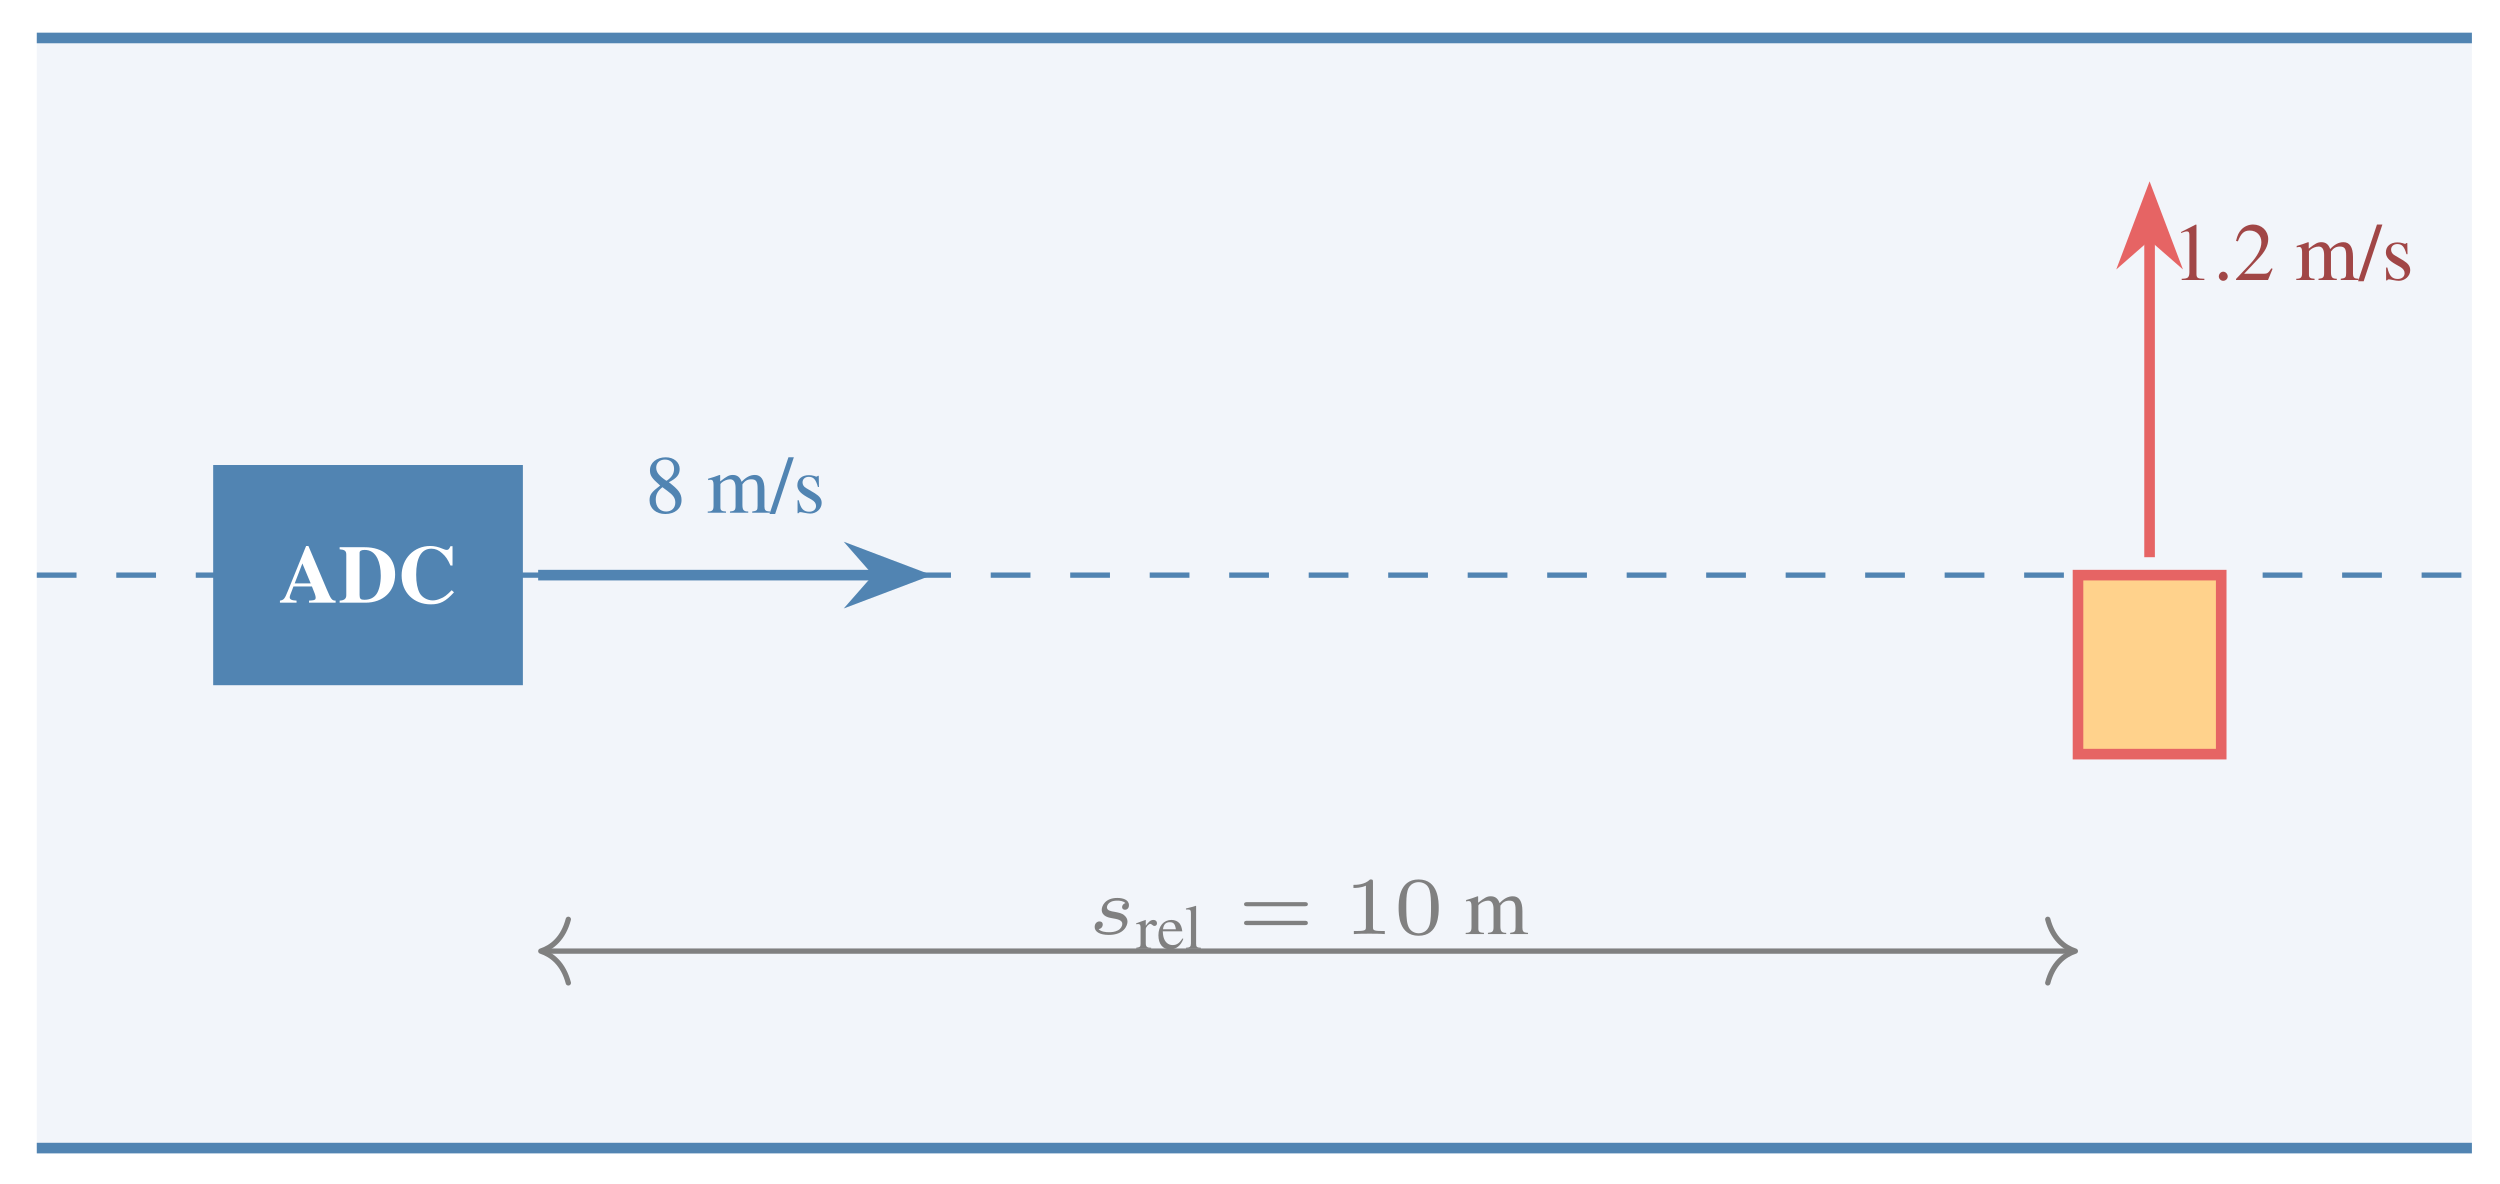
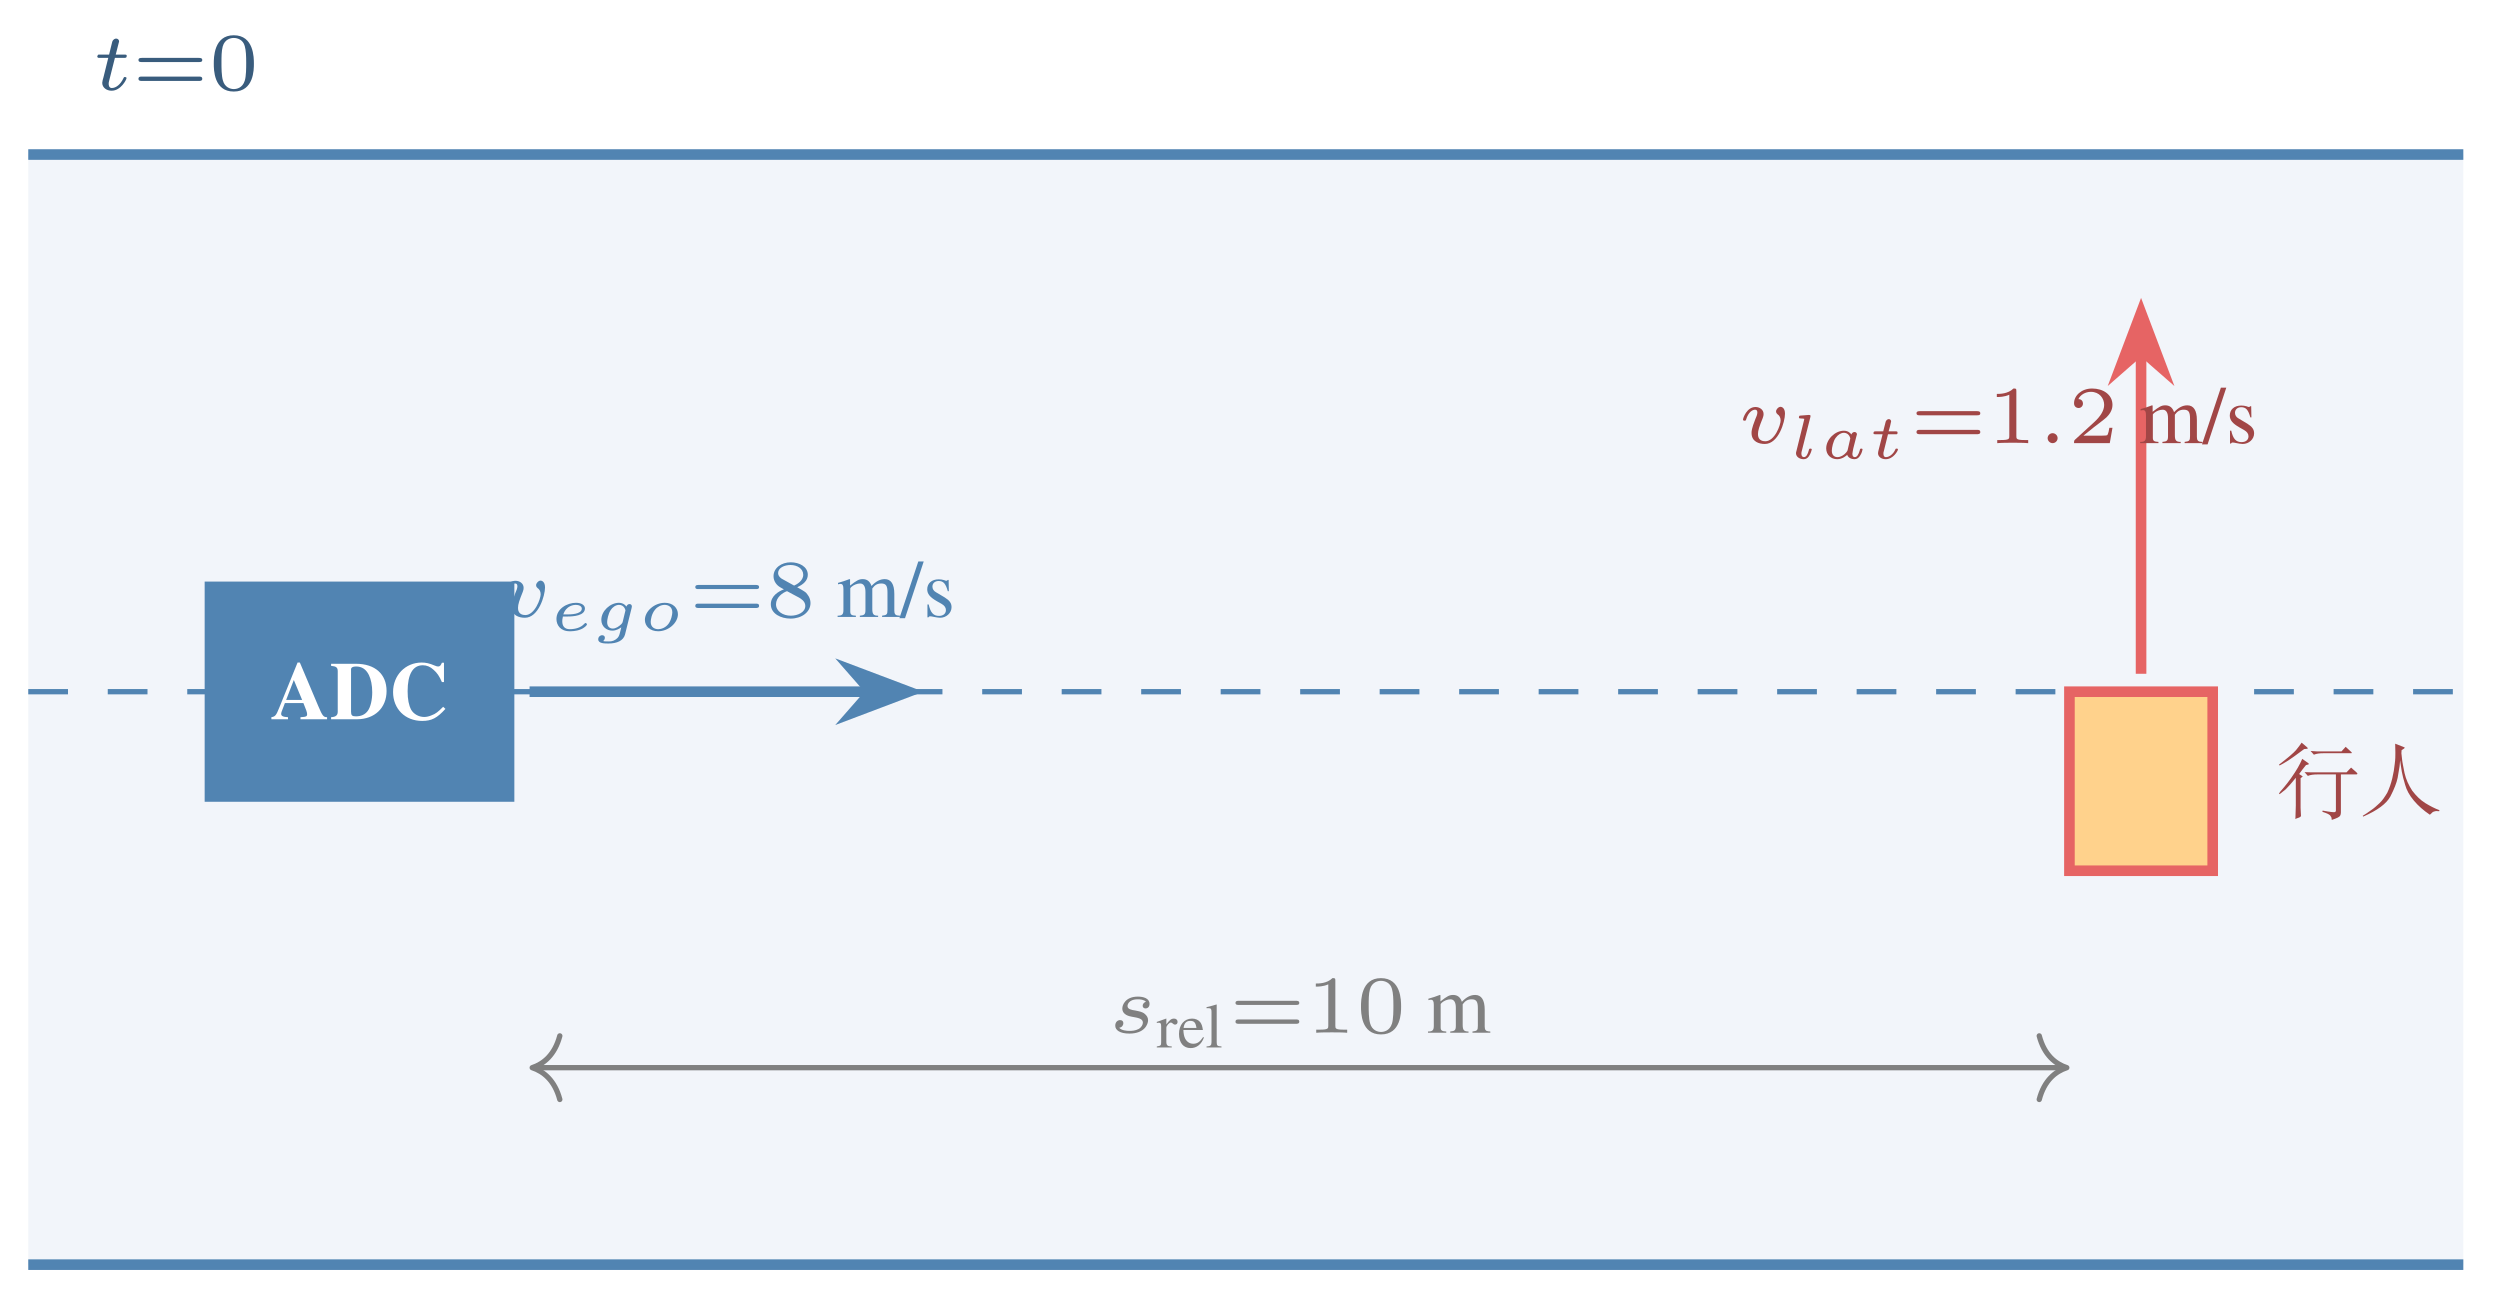
- <svg xmlns="http://www.w3.org/2000/svg" xmlns:xlink="http://www.w3.org/1999/xlink" width="188pt" height="89pt" viewBox="0 0 188 89">
+ <svg xmlns="http://www.w3.org/2000/svg" xmlns:xlink="http://www.w3.org/1999/xlink" width="188pt" height="98pt" viewBox="0 0 188 98">
  <defs>
    <g>
      <g id="glyph-0-0">
        <path d="M 4.25 0 L 4.25 -0.156 C 3.984 -0.156 3.906 -0.234 3.578 -1.016 L 2.203 -4.266 L 2.031 -4.266 L 0.656 -0.875 C 0.422 -0.297 0.359 -0.203 0.062 -0.156 L 0.062 0 L 1.312 0 L 1.312 -0.156 C 0.938 -0.172 0.797 -0.25 0.797 -0.406 C 0.797 -0.484 0.844 -0.625 0.984 -0.969 L 1.078 -1.219 L 2.469 -1.219 C 2.672 -0.734 2.75 -0.516 2.75 -0.375 C 2.75 -0.234 2.672 -0.188 2.453 -0.172 L 2.25 -0.156 L 2.25 0 Z M 2.375 -1.453 L 1.172 -1.453 L 1.75 -2.953 Z M 2.375 -1.453 " />
      </g>
      <g id="glyph-0-1">
        <path d="M 4.266 -2.125 C 4.266 -3.406 3.391 -4.172 1.969 -4.172 L 0.094 -4.172 L 0.094 -4.016 C 0.484 -3.984 0.594 -3.891 0.594 -3.609 L 0.594 -0.562 C 0.594 -0.297 0.438 -0.172 0.094 -0.156 L 0.094 0 L 2.031 0 C 3.375 0 4.266 -0.859 4.266 -2.125 Z M 3.188 -2.031 C 3.188 -1.453 3.062 -0.922 2.859 -0.641 C 2.656 -0.359 2.359 -0.219 1.953 -0.219 C 1.672 -0.219 1.594 -0.297 1.594 -0.578 L 1.594 -3.75 C 1.594 -3.891 1.719 -3.969 1.969 -3.969 C 2.406 -3.969 2.719 -3.766 2.938 -3.328 C 3.094 -3 3.188 -2.562 3.188 -2.031 Z M 3.188 -2.031 " />
      </g>
      <g id="glyph-0-2">
        <path d="M 4.234 -0.781 L 4.062 -0.938 C 3.688 -0.562 3.5 -0.406 3.188 -0.297 C 3.016 -0.219 2.812 -0.172 2.641 -0.172 C 2.234 -0.172 1.844 -0.391 1.656 -0.719 C 1.484 -1.047 1.391 -1.484 1.391 -2.109 C 1.391 -3.375 1.781 -4.062 2.531 -4.062 C 2.828 -4.062 3.094 -3.953 3.344 -3.719 C 3.609 -3.484 3.766 -3.266 3.969 -2.797 L 4.125 -2.797 L 4.125 -4.25 L 3.969 -4.25 C 3.875 -4.031 3.812 -3.969 3.688 -3.969 C 3.625 -3.969 3.547 -3.984 3.406 -4.047 C 3.047 -4.203 2.75 -4.266 2.453 -4.266 C 1.219 -4.266 0.297 -3.312 0.297 -2.047 C 0.297 -0.781 1.203 0.125 2.484 0.125 C 3.203 0.125 3.609 -0.094 4.234 -0.781 Z M 4.234 -0.781 " />
      </g>
      <g id="glyph-1-0">
-         <path d="M 2.75 -0.953 C 2.75 -1.438 2.531 -1.734 1.797 -2.297 C 2.406 -2.609 2.609 -2.875 2.609 -3.297 C 2.609 -3.797 2.172 -4.172 1.562 -4.172 C 0.875 -4.172 0.375 -3.766 0.375 -3.203 C 0.375 -2.797 0.5 -2.609 1.141 -2.047 C 0.484 -1.547 0.344 -1.359 0.344 -0.938 C 0.344 -0.328 0.828 0.094 1.531 0.094 C 2.266 0.094 2.75 -0.328 2.75 -0.953 Z M 2.281 -0.766 C 2.281 -0.359 2 -0.094 1.594 -0.094 C 1.125 -0.094 0.812 -0.438 0.812 -0.984 C 0.812 -1.375 0.953 -1.641 1.312 -1.922 L 1.672 -1.656 C 2.125 -1.328 2.281 -1.109 2.281 -0.766 Z M 2.188 -3.297 C 2.188 -2.953 2.016 -2.672 1.672 -2.438 C 1.641 -2.422 1.641 -2.422 1.609 -2.406 C 1.062 -2.766 0.844 -3.047 0.844 -3.391 C 0.844 -3.75 1.109 -4 1.5 -4 C 1.922 -4 2.188 -3.734 2.188 -3.297 Z M 2.188 -3.297 " />
+         <path d="M 3.531 -2.219 C 3.531 -2.656 3.281 -2.734 3.203 -2.734 C 3.031 -2.734 2.859 -2.531 2.859 -2.391 C 2.859 -2.266 2.938 -2.203 2.969 -2.172 C 3.094 -2.094 3.203 -1.938 3.203 -1.703 C 3.203 -1.375 2.766 -0.141 2.047 -0.141 C 1.5 -0.141 1.5 -0.578 1.5 -0.688 C 1.5 -0.953 1.594 -1.234 1.859 -1.891 C 1.906 -2.031 1.922 -2.078 1.922 -2.188 C 1.922 -2.531 1.609 -2.719 1.312 -2.719 C 0.672 -2.719 0.375 -1.906 0.375 -1.766 C 0.375 -1.734 0.406 -1.688 0.484 -1.688 C 0.578 -1.688 0.594 -1.719 0.609 -1.781 C 0.781 -2.359 1.109 -2.516 1.281 -2.516 C 1.406 -2.516 1.453 -2.438 1.453 -2.297 C 1.453 -2.172 1.375 -1.953 1.297 -1.797 C 1.016 -1.078 1.016 -0.891 1.016 -0.766 C 1.016 -0.109 1.578 0.062 2.016 0.062 C 3.047 0.062 3.531 -1.609 3.531 -2.219 Z M 3.531 -2.219 " />
      </g>
      <g id="glyph-1-1">
+         <path d="M 1.547 -0.375 C 1.547 -0.594 1.359 -0.75 1.172 -0.75 C 0.953 -0.75 0.797 -0.562 0.797 -0.375 C 0.797 -0.172 0.969 0 1.172 0 C 1.375 0 1.547 -0.172 1.547 -0.375 Z M 1.547 -0.375 " />
+       </g>
+       <g id="glyph-1-2">
+         <path d="M 2.828 -2.328 C 2.641 -2.281 2.578 -2.125 2.578 -2.031 C 2.578 -1.938 2.641 -1.828 2.797 -1.828 C 2.906 -1.828 3.094 -1.906 3.094 -2.172 C 3.094 -2.594 2.625 -2.719 2.219 -2.719 C 1.281 -2.719 1.047 -2.094 1.047 -1.828 C 1.047 -1.328 1.609 -1.234 1.781 -1.203 C 2.234 -1.125 2.594 -1.062 2.594 -0.766 C 2.594 -0.625 2.5 -0.406 2.266 -0.281 C 2.031 -0.156 1.766 -0.141 1.594 -0.141 C 1.375 -0.141 0.984 -0.172 0.812 -0.375 C 1.031 -0.406 1.125 -0.578 1.125 -0.719 C 1.125 -0.859 1.047 -0.953 0.875 -0.953 C 0.719 -0.953 0.516 -0.828 0.516 -0.531 C 0.516 -0.203 0.859 0.062 1.578 0.062 C 2.734 0.062 2.984 -0.656 2.984 -0.938 C 2.984 -1.141 2.891 -1.281 2.75 -1.406 C 2.562 -1.578 2.328 -1.609 2.031 -1.672 C 1.734 -1.719 1.438 -1.766 1.438 -2.016 C 1.438 -2.016 1.438 -2.516 2.219 -2.516 C 2.375 -2.516 2.672 -2.5 2.828 -2.328 Z M 2.828 -2.328 " />
+       </g>
+       <g id="glyph-1-3">
+         <path d="M 1.656 -2.406 L 2.328 -2.406 C 2.453 -2.406 2.547 -2.406 2.547 -2.562 C 2.547 -2.656 2.469 -2.656 2.344 -2.656 L 1.719 -2.656 L 1.938 -3.516 C 1.969 -3.609 1.969 -3.641 1.969 -3.641 C 1.969 -3.797 1.844 -3.859 1.75 -3.859 C 1.672 -3.859 1.516 -3.812 1.453 -3.609 L 1.219 -2.656 L 0.547 -2.656 C 0.422 -2.656 0.406 -2.656 0.391 -2.641 C 0.359 -2.609 0.328 -2.531 0.328 -2.5 C 0.359 -2.406 0.406 -2.406 0.531 -2.406 L 1.156 -2.406 L 0.797 -0.953 C 0.75 -0.812 0.703 -0.609 0.703 -0.531 C 0.703 -0.172 1.031 0.062 1.406 0.062 C 2.109 0.062 2.531 -0.781 2.531 -0.891 C 2.531 -0.906 2.516 -0.969 2.406 -0.969 C 2.328 -0.969 2.328 -0.938 2.297 -0.875 C 2.078 -0.406 1.734 -0.141 1.422 -0.141 C 1.203 -0.141 1.188 -0.375 1.188 -0.453 C 1.188 -0.531 1.188 -0.547 1.219 -0.672 Z M 1.656 -2.406 " />
+       </g>
+       <g id="glyph-2-0">
+         <path d="M 1.344 -1.062 C 1.828 -1.062 2.672 -1.125 2.672 -1.672 C 2.672 -1.906 2.422 -2.094 2 -2.094 C 1.344 -2.094 0.531 -1.656 0.531 -0.875 C 0.531 -0.438 0.812 0.047 1.531 0.047 C 1.625 0.047 2 0.047 2.312 -0.078 C 2.625 -0.188 2.828 -0.406 2.828 -0.469 C 2.828 -0.5 2.766 -0.578 2.719 -0.578 C 2.688 -0.578 2.688 -0.562 2.609 -0.5 C 2.375 -0.234 1.953 -0.109 1.531 -0.109 C 1.141 -0.109 0.969 -0.344 0.969 -0.703 C 0.969 -0.75 0.969 -0.875 1.016 -1.062 Z M 1.047 -1.219 C 1.266 -1.891 1.844 -1.938 1.984 -1.938 C 2.219 -1.938 2.438 -1.844 2.438 -1.656 C 2.438 -1.219 1.547 -1.219 1.328 -1.219 Z M 1.047 -1.219 " />
+       </g>
+       <g id="glyph-2-1">
+         <path d="M 2.984 -1.719 C 3 -1.812 3 -1.812 3 -1.828 C 3 -1.906 2.938 -2 2.828 -2 C 2.734 -2 2.625 -1.938 2.594 -1.812 C 2.438 -2.016 2.234 -2.094 2.031 -2.094 C 1.375 -2.094 0.703 -1.484 0.703 -0.812 C 0.703 -0.312 1.094 0 1.531 0 C 1.844 0 2.094 -0.172 2.203 -0.25 C 2.203 -0.203 2.109 0.109 2.094 0.188 C 2.047 0.359 2.016 0.5 1.797 0.656 C 1.578 0.812 1.375 0.812 1.234 0.812 C 1.188 0.812 0.844 0.812 0.844 0.781 L 0.859 0.766 C 0.953 0.688 0.969 0.578 0.969 0.531 C 0.969 0.453 0.922 0.344 0.766 0.344 C 0.609 0.344 0.469 0.469 0.469 0.656 C 0.469 0.969 0.953 0.969 1.234 0.969 C 1.891 0.969 2.359 0.75 2.484 0.297 Z M 2.312 -0.672 C 2.297 -0.594 2.281 -0.578 2.203 -0.484 C 2.016 -0.312 1.797 -0.156 1.562 -0.156 C 1.375 -0.156 1.141 -0.266 1.141 -0.641 C 1.141 -0.812 1.219 -1.266 1.406 -1.547 C 1.531 -1.75 1.781 -1.938 2.031 -1.938 C 2.422 -1.938 2.516 -1.562 2.516 -1.516 C 2.516 -1.516 2.516 -1.484 2.5 -1.453 Z M 2.312 -0.672 " />
+       </g>
+       <g id="glyph-2-2">
+         <path d="M 2.984 -1.234 C 2.984 -1.703 2.609 -2.094 2 -2.094 C 1.203 -2.094 0.5 -1.453 0.5 -0.812 C 0.5 -0.328 0.891 0.047 1.5 0.047 C 2.281 0.047 2.984 -0.594 2.984 -1.234 Z M 1.5 -0.109 C 1.281 -0.109 0.938 -0.219 0.938 -0.656 C 0.938 -0.812 1 -1.266 1.266 -1.578 C 1.438 -1.797 1.719 -1.938 1.984 -1.938 C 2.25 -1.938 2.562 -1.797 2.562 -1.375 C 2.562 -1.25 2.5 -0.812 2.266 -0.5 C 2.047 -0.219 1.734 -0.109 1.5 -0.109 Z M 1.5 -0.109 " />
+       </g>
+       <g id="glyph-2-3">
+         <path d="M 1.578 -3.109 C 1.594 -3.172 1.594 -3.188 1.594 -3.203 C 1.594 -3.281 1.531 -3.281 1.453 -3.281 L 0.859 -3.234 C 0.781 -3.234 0.781 -3.234 0.75 -3.203 C 0.734 -3.188 0.719 -3.125 0.719 -3.094 C 0.719 -3.016 0.797 -3.016 0.859 -3.016 C 1.031 -3.016 1.062 -3 1.125 -2.984 C 1.125 -2.953 1.109 -2.891 1.094 -2.844 L 0.531 -0.562 C 0.516 -0.516 0.5 -0.469 0.5 -0.406 C 0.5 -0.125 0.781 0.047 1.078 0.047 C 1.234 0.047 1.359 -0.016 1.469 -0.172 C 1.609 -0.375 1.688 -0.656 1.688 -0.688 C 1.688 -0.75 1.594 -0.75 1.578 -0.75 C 1.5 -0.75 1.484 -0.719 1.469 -0.641 C 1.391 -0.344 1.281 -0.109 1.094 -0.109 C 0.969 -0.109 0.906 -0.219 0.906 -0.359 C 0.906 -0.406 0.906 -0.469 0.922 -0.516 Z M 1.578 -3.109 " />
+       </g>
+       <g id="glyph-2-4">
+         <path d="M 2.734 -1.531 C 2.766 -1.641 2.812 -1.812 2.812 -1.828 C 2.812 -1.906 2.75 -2 2.625 -2 C 2.547 -2 2.438 -1.938 2.391 -1.812 C 2.312 -1.938 2.125 -2.094 1.828 -2.094 C 1.156 -2.094 0.5 -1.438 0.5 -0.766 C 0.5 -0.281 0.859 0.047 1.328 0.047 C 1.719 0.047 2.016 -0.219 2.078 -0.281 C 2.156 -0.047 2.422 0.047 2.625 0.047 C 2.828 0.047 2.953 -0.062 3.047 -0.219 C 3.172 -0.391 3.234 -0.656 3.234 -0.688 C 3.234 -0.75 3.156 -0.75 3.141 -0.75 C 3.047 -0.75 3.047 -0.719 3.031 -0.641 C 2.938 -0.297 2.812 -0.109 2.656 -0.109 C 2.516 -0.109 2.469 -0.219 2.469 -0.359 C 2.469 -0.438 2.516 -0.609 2.531 -0.734 Z M 2.109 -0.625 C 2.078 -0.562 2.078 -0.547 2 -0.453 C 1.828 -0.25 1.578 -0.109 1.344 -0.109 C 1.172 -0.109 0.922 -0.203 0.922 -0.594 C 0.922 -0.812 1.031 -1.312 1.203 -1.547 C 1.391 -1.812 1.625 -1.938 1.828 -1.938 C 2.047 -1.938 2.25 -1.797 2.312 -1.516 Z M 2.109 -0.625 " />
+       </g>
+       <g id="glyph-2-5">
+         <path d="M 1.484 -1.828 L 2.047 -1.828 C 2.141 -1.828 2.156 -1.828 2.172 -1.844 C 2.203 -1.875 2.203 -1.938 2.203 -1.953 C 2.203 -2.047 2.141 -2.047 2.062 -2.047 L 1.531 -2.047 L 1.641 -2.438 C 1.672 -2.562 1.719 -2.766 1.719 -2.797 C 1.719 -2.875 1.656 -2.969 1.547 -2.969 C 1.469 -2.969 1.359 -2.906 1.312 -2.781 C 1.297 -2.703 1.344 -2.922 1.125 -2.047 L 0.562 -2.047 C 0.469 -2.047 0.391 -2.047 0.391 -1.906 C 0.391 -1.828 0.469 -1.828 0.547 -1.828 L 1.078 -1.828 L 0.797 -0.719 C 0.766 -0.609 0.734 -0.469 0.734 -0.406 C 0.734 -0.141 0.984 0.047 1.312 0.047 C 1.891 0.047 2.234 -0.594 2.234 -0.688 C 2.234 -0.75 2.156 -0.75 2.141 -0.75 C 2.062 -0.75 2.047 -0.734 2.031 -0.672 C 1.875 -0.328 1.578 -0.109 1.328 -0.109 C 1.188 -0.109 1.141 -0.219 1.141 -0.359 C 1.141 -0.438 1.141 -0.453 1.156 -0.5 Z M 1.484 -1.828 " />
+       </g>
+       <g id="glyph-3-0">
+         <path d="M 5.047 -2.094 C 5.141 -2.094 5.281 -2.094 5.281 -2.25 C 5.281 -2.406 5.109 -2.406 5.016 -2.406 L 0.75 -2.406 C 0.656 -2.406 0.484 -2.406 0.484 -2.25 C 0.484 -2.094 0.625 -2.094 0.719 -2.094 Z M 5.016 -0.672 C 5.109 -0.672 5.281 -0.672 5.281 -0.828 C 5.281 -1 5.141 -1 5.047 -1 L 0.719 -1 C 0.625 -1 0.484 -1 0.484 -0.828 C 0.484 -0.672 0.656 -0.672 0.75 -0.672 Z M 5.016 -0.672 " />
+       </g>
+       <g id="glyph-3-1">
+         <path d="M 2.375 -2.234 C 2.828 -2.438 3.172 -2.734 3.172 -3.172 C 3.172 -3.781 2.531 -4.109 1.891 -4.109 C 1.188 -4.109 0.594 -3.688 0.594 -3.062 C 0.594 -2.672 0.844 -2.375 1.094 -2.234 C 1.156 -2.188 1.312 -2.109 1.375 -2.078 C 0.969 -1.922 0.391 -1.578 0.391 -0.953 C 0.391 -0.234 1.156 0.125 1.875 0.125 C 2.703 0.125 3.375 -0.359 3.375 -1.047 C 3.375 -1.469 3.109 -1.734 3.031 -1.828 C 2.906 -1.938 2.594 -2.109 2.375 -2.234 Z M 1.266 -2.844 C 1.25 -2.844 0.938 -3.016 0.938 -3.297 C 0.938 -3.703 1.422 -3.906 1.875 -3.906 C 2.359 -3.906 2.828 -3.641 2.828 -3.172 C 2.828 -2.703 2.328 -2.438 2.141 -2.359 Z M 1.609 -1.938 C 1.688 -1.906 2.344 -1.531 2.516 -1.453 C 2.641 -1.375 2.984 -1.188 2.984 -0.828 C 2.984 -0.344 2.406 -0.094 1.891 -0.094 C 1.312 -0.094 0.781 -0.422 0.781 -0.953 C 0.781 -1.469 1.281 -1.828 1.609 -1.938 Z M 1.609 -1.938 " />
+       </g>
+       <g id="glyph-3-2">
+         <path d="M 2.219 -3.922 C 2.219 -4.109 2.188 -4.109 2 -4.109 C 1.594 -3.703 0.969 -3.703 0.75 -3.703 L 0.75 -3.469 C 0.906 -3.469 1.312 -3.469 1.688 -3.641 L 1.688 -0.531 C 1.688 -0.328 1.688 -0.234 1.047 -0.234 L 0.781 -0.234 L 0.781 0 C 1.125 -0.031 1.609 -0.031 1.953 -0.031 C 2.297 -0.031 2.781 -0.031 3.109 0 L 3.109 -0.234 L 2.844 -0.234 C 2.219 -0.234 2.219 -0.328 2.219 -0.531 Z M 2.219 -3.922 " />
+       </g>
+       <g id="glyph-3-3">
+         <path d="M 3.328 -1.156 L 3.094 -1.156 C 3.078 -1.062 3.016 -0.656 2.922 -0.594 C 2.875 -0.562 2.375 -0.562 2.297 -0.562 L 1.141 -0.562 L 1.938 -1.203 C 2.141 -1.359 2.688 -1.766 2.875 -1.938 C 3.062 -2.125 3.328 -2.438 3.328 -2.875 C 3.328 -3.656 2.625 -4.109 1.797 -4.109 C 1 -4.109 0.438 -3.578 0.438 -3 C 0.438 -2.688 0.703 -2.641 0.781 -2.641 C 0.938 -2.641 1.109 -2.766 1.109 -2.984 C 1.109 -3.109 1.031 -3.312 0.766 -3.312 C 0.906 -3.625 1.281 -3.859 1.703 -3.859 C 2.344 -3.859 2.703 -3.375 2.703 -2.875 C 2.703 -2.438 2.406 -2 1.969 -1.594 L 0.516 -0.266 C 0.453 -0.203 0.438 -0.188 0.438 0 L 3.125 0 Z M 3.328 -1.156 " />
+       </g>
+       <g id="glyph-3-4">
+         <path d="M 3.391 -1.969 C 3.391 -2.422 3.391 -4.109 1.875 -4.109 C 0.375 -4.109 0.375 -2.422 0.375 -1.969 C 0.375 -1.531 0.375 0.125 1.875 0.125 C 3.391 0.125 3.391 -1.531 3.391 -1.969 Z M 1.875 -0.062 C 1.625 -0.062 1.203 -0.188 1.062 -0.703 C 0.953 -1.062 0.953 -1.672 0.953 -2.047 C 0.953 -2.469 0.953 -2.938 1.047 -3.266 C 1.203 -3.828 1.672 -3.906 1.875 -3.906 C 2.172 -3.906 2.578 -3.766 2.703 -3.297 C 2.797 -2.969 2.812 -2.531 2.812 -2.047 C 2.812 -1.656 2.812 -1.031 2.703 -0.688 C 2.531 -0.141 2.094 -0.062 1.875 -0.062 Z M 1.875 -0.062 " />
+       </g>
+       <g id="glyph-4-0">
        <path d="M 4.781 0 L 4.781 -0.094 L 4.625 -0.109 C 4.438 -0.125 4.359 -0.234 4.359 -0.469 L 4.359 -1.734 C 4.359 -2.469 4.109 -2.844 3.641 -2.844 C 3.281 -2.844 2.969 -2.672 2.641 -2.328 C 2.531 -2.672 2.312 -2.844 1.984 -2.844 C 1.703 -2.844 1.531 -2.75 1.031 -2.359 L 1.031 -2.828 L 0.984 -2.844 C 0.672 -2.719 0.453 -2.656 0.125 -2.562 L 0.125 -2.453 C 0.203 -2.469 0.25 -2.484 0.312 -2.484 C 0.469 -2.484 0.531 -2.375 0.531 -2.094 L 0.531 -0.531 C 0.531 -0.188 0.438 -0.094 0.094 -0.094 L 0.094 0 L 1.469 0 L 1.469 -0.094 C 1.141 -0.109 1.047 -0.172 1.047 -0.406 L 1.047 -2.156 C 1.047 -2.156 1.094 -2.234 1.141 -2.266 C 1.297 -2.406 1.562 -2.516 1.781 -2.516 C 2.047 -2.516 2.188 -2.297 2.188 -1.875 L 2.188 -0.531 C 2.188 -0.188 2.109 -0.125 1.766 -0.094 L 1.766 0 L 3.141 0 L 3.141 -0.094 C 2.797 -0.094 2.703 -0.203 2.703 -0.594 L 2.703 -2.141 C 2.891 -2.406 3.094 -2.516 3.375 -2.516 C 3.734 -2.516 3.844 -2.344 3.844 -1.844 L 3.844 -0.531 C 3.844 -0.188 3.797 -0.141 3.438 -0.094 L 3.438 0 Z M 4.781 0 " />
      </g>
-       <g id="glyph-1-2">
+       <g id="glyph-4-1">
        <path d="M 1.766 -4.172 L 1.359 -4.172 L -0.062 0.094 L 0.359 0.094 Z M 1.766 -4.172 " />
      </g>
-       <g id="glyph-1-3">
+       <g id="glyph-4-2">
        <path d="M 2.141 -0.734 C 2.141 -1.031 2 -1.234 1.625 -1.469 L 0.969 -1.859 C 0.797 -1.953 0.703 -2.109 0.703 -2.281 C 0.703 -2.531 0.891 -2.703 1.172 -2.703 C 1.531 -2.703 1.703 -2.5 1.859 -1.938 L 1.938 -1.938 L 1.922 -2.781 L 1.859 -2.781 L 1.844 -2.766 C 1.781 -2.719 1.781 -2.719 1.75 -2.719 C 1.719 -2.719 1.656 -2.734 1.594 -2.766 C 1.453 -2.812 1.312 -2.828 1.172 -2.828 C 0.656 -2.828 0.312 -2.531 0.312 -2.078 C 0.312 -1.734 0.516 -1.484 1.031 -1.188 L 1.391 -0.984 C 1.609 -0.859 1.719 -0.703 1.719 -0.516 C 1.719 -0.25 1.516 -0.078 1.203 -0.078 C 0.781 -0.078 0.562 -0.312 0.422 -0.938 L 0.328 -0.938 L 0.328 0.031 L 0.406 0.031 C 0.438 -0.031 0.469 -0.047 0.547 -0.047 C 0.609 -0.047 0.672 -0.031 0.828 0 C 1 0.031 1.156 0.062 1.281 0.062 C 1.75 0.062 2.141 -0.297 2.141 -0.734 Z M 2.141 -0.734 " />
      </g>
-       <g id="glyph-1-4">
-         <path d="M 2.438 0 L 2.438 -0.094 C 1.938 -0.094 1.844 -0.156 1.844 -0.453 L 1.844 -4.156 L 1.797 -4.172 L 0.688 -3.609 L 0.688 -3.531 C 0.766 -3.562 0.828 -3.578 0.859 -3.594 C 0.969 -3.641 1.062 -3.656 1.125 -3.656 C 1.266 -3.656 1.312 -3.562 1.312 -3.375 L 1.312 -0.578 C 1.312 -0.375 1.266 -0.234 1.172 -0.172 C 1.078 -0.125 0.984 -0.094 0.734 -0.094 L 0.734 0 Z M 2.438 0 " />
+       <g id="glyph-5-0">
+         <path d="M 0.125 -0.906 L 0.172 -0.859 C 0.297 -0.953 0.453 -1.078 0.625 -1.219 C 0.781 -1.375 1.047 -1.656 1.391 -2.094 L 1.391 0 L 1.359 1.016 L 1.438 0.969 L 1.578 0.922 C 1.625 0.906 1.656 0.891 1.688 0.875 C 1.703 0.859 1.734 0.844 1.781 0.797 L 1.75 0.172 L 1.75 -2.062 L 1.875 -2.156 C 1.891 -2.172 1.906 -2.172 1.906 -2.188 C 1.906 -2.203 1.875 -2.219 1.828 -2.25 L 1.641 -2.375 C 1.781 -2.578 1.953 -2.797 2.156 -3.047 L 2.281 -3.078 C 2.344 -3.094 2.375 -3.109 2.375 -3.125 C 2.375 -3.141 2.359 -3.172 2.312 -3.203 L 1.875 -3.516 C 1.781 -3.297 1.672 -3.078 1.547 -2.859 C 1.422 -2.641 1.25 -2.375 1.031 -2.062 C 0.812 -1.766 0.641 -1.531 0.5 -1.375 L 0.219 -1.047 C 0.203 -1.016 0.172 -0.969 0.125 -0.906 Z M 2.016 -4.25 L 2.188 -4.266 C 2.25 -4.266 2.281 -4.281 2.297 -4.312 C 2.297 -4.328 2.266 -4.344 2.234 -4.391 L 1.828 -4.734 C 1.719 -4.578 1.594 -4.391 1.406 -4.172 C 1.234 -3.969 0.797 -3.594 0.125 -3.078 L 0.172 -3.016 C 0.328 -3.094 0.547 -3.219 0.844 -3.406 C 1.125 -3.594 1.516 -3.875 2.016 -4.25 Z M 5.547 -2.859 L 5.203 -2.5 L 2.578 -2.5 L 2.047 -2.516 L 2.297 -2.234 C 2.484 -2.312 2.719 -2.344 3 -2.344 L 4.406 -2.344 L 4.406 0.375 C 4.406 0.422 4.391 0.453 4.344 0.484 C 4.297 0.516 3.984 0.484 3.406 0.375 L 3.391 0.469 C 3.703 0.562 3.891 0.656 3.969 0.734 C 4.031 0.828 4.078 0.891 4.078 0.938 C 4.078 0.984 4.094 1.031 4.094 1.078 C 4.469 0.953 4.672 0.859 4.719 0.766 C 4.766 0.688 4.781 0.594 4.781 0.516 L 4.781 -2.344 L 5.938 -2.344 C 5.984 -2.344 6 -2.359 6.016 -2.375 C 6.031 -2.406 6.016 -2.438 5.969 -2.484 Z M 5.141 -4.422 L 4.828 -4.078 L 2.953 -4.078 L 2.5 -4.109 L 2.75 -3.828 C 2.938 -3.906 3.172 -3.938 3.453 -3.938 L 5.516 -3.938 C 5.562 -3.938 5.594 -3.938 5.609 -3.969 C 5.609 -3.969 5.594 -4 5.562 -4.031 Z M 5.141 -4.422 " />
      </g>
-       <g id="glyph-1-5">
-         <path d="M 1.109 -0.266 C 1.109 -0.453 0.953 -0.625 0.766 -0.625 C 0.594 -0.625 0.438 -0.453 0.438 -0.266 C 0.438 -0.094 0.594 0.062 0.766 0.062 C 0.953 0.062 1.109 -0.094 1.109 -0.266 Z M 1.109 -0.266 " />
+       <g id="glyph-5-1">
+         <path d="M 0.25 0.766 L 0.281 0.828 C 1.359 0.359 2.031 -0.141 2.328 -0.688 C 2.609 -1.234 2.797 -1.703 2.875 -2.094 C 2.938 -2.484 2.984 -2.766 3.016 -2.938 C 3.031 -3.125 3.047 -3.281 3.062 -3.406 L 3.094 -3.141 C 3.109 -3 3.141 -2.797 3.188 -2.547 C 3.234 -2.297 3.312 -1.969 3.438 -1.562 C 3.547 -1.156 3.766 -0.766 4.094 -0.375 C 4.422 0.016 4.812 0.359 5.297 0.688 L 5.469 0.531 C 5.5 0.484 5.562 0.453 5.641 0.438 C 5.734 0.406 5.844 0.406 6 0.422 L 6.016 0.344 C 5.672 0.219 5.312 0.031 4.953 -0.188 C 4.578 -0.422 4.266 -0.734 3.969 -1.125 C 3.703 -1.531 3.5 -1.969 3.391 -2.453 C 3.297 -2.938 3.219 -3.297 3.203 -3.516 C 3.172 -3.75 3.156 -3.875 3.156 -3.938 C 3.156 -4 3.172 -4.078 3.172 -4.172 L 3.344 -4.281 C 3.391 -4.328 3.422 -4.344 3.406 -4.359 C 3.406 -4.359 3.391 -4.375 3.359 -4.391 L 2.688 -4.656 L 2.703 -3.984 C 2.703 -3.766 2.703 -3.484 2.656 -3.141 C 2.625 -2.797 2.562 -2.438 2.469 -2.047 C 2.375 -1.656 2.25 -1.297 2.094 -0.969 C 1.906 -0.656 1.734 -0.391 1.516 -0.188 C 1.297 0.016 1.094 0.203 0.859 0.359 C 0.641 0.516 0.438 0.656 0.25 0.766 Z M 0.25 0.766 " />
      </g>
-       <g id="glyph-1-6">
-         <path d="M 2.938 -0.844 L 2.844 -0.875 C 2.625 -0.531 2.547 -0.469 2.266 -0.469 L 0.797 -0.469 L 1.828 -1.562 C 2.375 -2.125 2.609 -2.594 2.609 -3.078 C 2.609 -3.703 2.109 -4.172 1.469 -4.172 C 1.141 -4.172 0.812 -4.031 0.594 -3.797 C 0.391 -3.578 0.297 -3.375 0.188 -2.938 L 0.328 -2.906 C 0.562 -3.516 0.797 -3.719 1.219 -3.719 C 1.734 -3.719 2.094 -3.359 2.094 -2.844 C 2.094 -2.359 1.797 -1.797 1.281 -1.234 L 0.188 -0.078 L 0.188 0 L 2.594 0 Z M 2.938 -0.844 " />
-       </g>
-       <g id="glyph-2-0">
-         <path d="M 2.828 -2.328 C 2.641 -2.281 2.578 -2.125 2.578 -2.031 C 2.578 -1.938 2.641 -1.828 2.797 -1.828 C 2.906 -1.828 3.094 -1.906 3.094 -2.172 C 3.094 -2.594 2.625 -2.719 2.219 -2.719 C 1.281 -2.719 1.047 -2.094 1.047 -1.828 C 1.047 -1.328 1.609 -1.234 1.781 -1.203 C 2.234 -1.125 2.594 -1.062 2.594 -0.766 C 2.594 -0.625 2.5 -0.406 2.266 -0.281 C 2.031 -0.156 1.766 -0.141 1.594 -0.141 C 1.375 -0.141 0.984 -0.172 0.812 -0.375 C 1.031 -0.406 1.125 -0.578 1.125 -0.719 C 1.125 -0.859 1.047 -0.953 0.875 -0.953 C 0.719 -0.953 0.516 -0.828 0.516 -0.531 C 0.516 -0.203 0.859 0.062 1.578 0.062 C 2.734 0.062 2.984 -0.656 2.984 -0.938 C 2.984 -1.141 2.891 -1.281 2.75 -1.406 C 2.562 -1.578 2.328 -1.609 2.031 -1.672 C 1.734 -1.719 1.438 -1.766 1.438 -2.016 C 1.438 -2.016 1.438 -2.516 2.219 -2.516 C 2.375 -2.516 2.672 -2.5 2.828 -2.328 Z M 2.828 -2.328 " />
-       </g>
-       <g id="glyph-3-0">
+       <g id="glyph-6-0">
        <path d="M 1.594 -1.922 C 1.594 -2.078 1.484 -2.172 1.328 -2.172 C 1.125 -2.172 0.984 -2.062 0.75 -1.734 L 0.75 -2.172 L 0.734 -2.172 C 0.484 -2.078 0.312 -2.016 0.031 -1.922 L 0.031 -1.844 C 0.094 -1.859 0.141 -1.859 0.203 -1.859 C 0.312 -1.859 0.359 -1.797 0.359 -1.578 L 0.359 -0.391 C 0.359 -0.156 0.328 -0.125 0.031 -0.078 L 0.031 0 L 1.156 0 L 1.156 -0.078 C 0.844 -0.078 0.75 -0.156 0.75 -0.422 L 0.75 -1.484 C 0.75 -1.641 0.969 -1.875 1.094 -1.875 C 1.125 -1.875 1.156 -1.859 1.219 -1.812 C 1.281 -1.75 1.344 -1.719 1.406 -1.719 C 1.516 -1.719 1.594 -1.797 1.594 -1.922 Z M 1.594 -1.922 " />
      </g>
-       <g id="glyph-3-1">
+       <g id="glyph-6-1">
        <path d="M 2 -0.75 L 1.938 -0.781 C 1.703 -0.422 1.5 -0.281 1.203 -0.281 C 0.938 -0.281 0.734 -0.406 0.594 -0.656 C 0.5 -0.844 0.469 -1.016 0.453 -1.312 L 1.922 -1.312 C 1.875 -1.625 1.828 -1.75 1.719 -1.906 C 1.578 -2.078 1.359 -2.172 1.109 -2.172 C 0.516 -2.172 0.125 -1.703 0.125 -1.016 C 0.125 -0.359 0.453 0.047 1 0.047 C 1.453 0.047 1.812 -0.234 2 -0.75 Z M 1.438 -1.469 L 0.469 -1.469 C 0.516 -1.844 0.688 -2 0.969 -2 C 1.266 -2 1.375 -1.875 1.438 -1.469 Z M 1.438 -1.469 " />
      </g>
-       <g id="glyph-3-2">
+       <g id="glyph-6-2">
        <path d="M 1.219 0 L 1.219 -0.078 C 0.906 -0.094 0.859 -0.141 0.859 -0.391 L 0.859 -3.219 L 0.844 -3.234 C 0.594 -3.156 0.422 -3.109 0.094 -3.031 L 0.094 -2.953 L 0.125 -2.953 C 0.172 -2.953 0.234 -2.953 0.266 -2.953 C 0.422 -2.953 0.469 -2.891 0.469 -2.672 L 0.469 -0.406 C 0.469 -0.156 0.391 -0.094 0.094 -0.078 L 0.094 0 Z M 1.219 0 " />
-       </g>
-       <g id="glyph-4-0">
-         <path d="M 5.047 -2.094 C 5.141 -2.094 5.281 -2.094 5.281 -2.25 C 5.281 -2.406 5.109 -2.406 5.016 -2.406 L 0.75 -2.406 C 0.656 -2.406 0.484 -2.406 0.484 -2.25 C 0.484 -2.094 0.625 -2.094 0.719 -2.094 Z M 5.016 -0.672 C 5.109 -0.672 5.281 -0.672 5.281 -0.828 C 5.281 -1 5.141 -1 5.047 -1 L 0.719 -1 C 0.625 -1 0.484 -1 0.484 -0.828 C 0.484 -0.672 0.656 -0.672 0.75 -0.672 Z M 5.016 -0.672 " />
-       </g>
-       <g id="glyph-4-1">
-         <path d="M 2.219 -3.922 C 2.219 -4.109 2.188 -4.109 2 -4.109 C 1.594 -3.703 0.969 -3.703 0.75 -3.703 L 0.75 -3.469 C 0.906 -3.469 1.312 -3.469 1.688 -3.641 L 1.688 -0.531 C 1.688 -0.328 1.688 -0.234 1.047 -0.234 L 0.781 -0.234 L 0.781 0 C 1.125 -0.031 1.609 -0.031 1.953 -0.031 C 2.297 -0.031 2.781 -0.031 3.109 0 L 3.109 -0.234 L 2.844 -0.234 C 2.219 -0.234 2.219 -0.328 2.219 -0.531 Z M 2.219 -3.922 " />
-       </g>
-       <g id="glyph-4-2">
-         <path d="M 3.391 -1.969 C 3.391 -2.422 3.391 -4.109 1.875 -4.109 C 0.375 -4.109 0.375 -2.422 0.375 -1.969 C 0.375 -1.531 0.375 0.125 1.875 0.125 C 3.391 0.125 3.391 -1.531 3.391 -1.969 Z M 1.875 -0.062 C 1.625 -0.062 1.203 -0.188 1.062 -0.703 C 0.953 -1.062 0.953 -1.672 0.953 -2.047 C 0.953 -2.469 0.953 -2.938 1.047 -3.266 C 1.203 -3.828 1.672 -3.906 1.875 -3.906 C 2.172 -3.906 2.578 -3.766 2.703 -3.297 C 2.797 -2.969 2.812 -2.531 2.812 -2.047 C 2.812 -1.656 2.812 -1.031 2.703 -0.688 C 2.531 -0.141 2.094 -0.062 1.875 -0.062 Z M 1.875 -0.062 " />
      </g>
    </g>
  </defs>
-   <path fill-rule="nonzero" fill="rgb(94.899%, 96.1%, 98%)" fill-opacity="1" d="M 2.766 86.336 L 2.766 2.855 L 185.887 2.855 L 185.887 86.336 Z M 2.766 86.336 " />
-   <path fill="none" stroke-width="0.797" stroke-linecap="butt" stroke-linejoin="miter" stroke="rgb(31.799%, 51.799%, 69.8%)" stroke-opacity="1" stroke-miterlimit="10" d="M -0.001 -35.009 L 183.12 -35.009 " transform="matrix(1, 0, 0, -1, 2.767, 51.327)" />
-   <path fill="none" stroke-width="0.797" stroke-linecap="butt" stroke-linejoin="miter" stroke="rgb(31.799%, 51.799%, 69.8%)" stroke-opacity="1" stroke-miterlimit="10" d="M -0.001 48.472 L 183.12 48.472 " transform="matrix(1, 0, 0, -1, 2.767, 51.327)" />
-   <path fill="none" stroke-width="0.399" stroke-linecap="butt" stroke-linejoin="miter" stroke="rgb(31.799%, 51.799%, 69.8%)" stroke-opacity="1" stroke-dasharray="2.989 2.989" stroke-miterlimit="10" d="M -0.001 8.077 L 183.12 8.077 " transform="matrix(1, 0, 0, -1, 2.767, 51.327)" />
-   <path fill-rule="nonzero" fill="rgb(31.766%, 51.764%, 69.803%)" fill-opacity="1" stroke-width="0.399" stroke-linecap="butt" stroke-linejoin="miter" stroke="rgb(31.766%, 51.764%, 69.803%)" stroke-opacity="1" stroke-miterlimit="10" d="M 13.463 -0.001 L 13.463 16.159 L 36.354 16.159 L 36.354 -0.001 Z M 13.463 -0.001 " transform="matrix(1, 0, 0, -1, 2.767, 51.327)" />
+   <path fill-rule="nonzero" fill="rgb(94.899%, 96.1%, 98%)" fill-opacity="1" d="M 2.125 95.102 L 2.125 11.621 L 185.242 11.621 L 185.242 95.102 Z M 2.125 95.102 " />
+   <path fill="none" stroke-width="0.797" stroke-linecap="butt" stroke-linejoin="miter" stroke="rgb(31.799%, 51.799%, 69.8%)" stroke-opacity="1" stroke-miterlimit="10" d="M 0.001 -35.009 L 183.118 -35.009 " transform="matrix(1, 0, 0, -1, 2.124, 60.093)" />
+   <path fill="none" stroke-width="0.797" stroke-linecap="butt" stroke-linejoin="miter" stroke="rgb(31.799%, 51.799%, 69.8%)" stroke-opacity="1" stroke-miterlimit="10" d="M 0.001 48.472 L 183.118 48.472 " transform="matrix(1, 0, 0, -1, 2.124, 60.093)" />
+   <path fill="none" stroke-width="0.399" stroke-linecap="butt" stroke-linejoin="miter" stroke="rgb(31.799%, 51.799%, 69.8%)" stroke-opacity="1" stroke-dasharray="2.989 2.989" stroke-miterlimit="10" d="M 0.001 8.077 L 183.118 8.077 " transform="matrix(1, 0, 0, -1, 2.124, 60.093)" />
+   <path fill-rule="nonzero" fill="rgb(31.766%, 51.764%, 69.803%)" fill-opacity="1" stroke-width="0.399" stroke-linecap="butt" stroke-linejoin="miter" stroke="rgb(31.766%, 51.764%, 69.803%)" stroke-opacity="1" stroke-miterlimit="10" d="M 13.466 -0.001 L 13.466 16.159 L 36.356 16.159 L 36.356 -0.001 Z M 13.466 -0.001 " transform="matrix(1, 0, 0, -1, 2.124, 60.093)" />
  <g fill="rgb(100%, 100%, 100%)" fill-opacity="1">
-     <use xlink:href="#glyph-0-0" x="20.989" y="45.323" />
-     <use xlink:href="#glyph-0-1" x="25.447" y="45.323" />
-     <use xlink:href="#glyph-0-2" x="29.905" y="45.323" />
+     <use xlink:href="#glyph-0-0" x="20.346" y="54.089" />
+     <use xlink:href="#glyph-0-1" x="24.804" y="54.089" />
+     <use xlink:href="#glyph-0-2" x="29.262" y="54.089" />
  </g>
-   <path fill="none" stroke-width="0.797" stroke-linecap="butt" stroke-linejoin="miter" stroke="rgb(31.799%, 51.799%, 69.8%)" stroke-opacity="1" stroke-miterlimit="10" d="M 37.702 8.077 L 63.213 8.077 " transform="matrix(1, 0, 0, -1, 2.767, 51.327)" />
-   <path fill-rule="nonzero" fill="rgb(31.799%, 51.799%, 69.8%)" fill-opacity="1" stroke-width="0.797" stroke-linecap="butt" stroke-linejoin="miter" stroke="rgb(31.799%, 51.799%, 69.8%)" stroke-opacity="1" stroke-miterlimit="10" d="M 5.442 -0.002 L 1.286 1.572 L 2.665 -0.002 L 1.286 -1.572 Z M 5.442 -0.002 " transform="matrix(1, 0, 0, -1, 63.515, 43.24813)" />
+   <path fill="none" stroke-width="0.797" stroke-linecap="butt" stroke-linejoin="miter" stroke="rgb(31.799%, 51.799%, 69.8%)" stroke-opacity="1" stroke-miterlimit="10" d="M 37.7 8.077 L 63.212 8.077 " transform="matrix(1, 0, 0, -1, 2.124, 60.093)" />
+   <path fill-rule="nonzero" fill="rgb(31.799%, 51.799%, 69.8%)" fill-opacity="1" stroke-width="0.797" stroke-linecap="butt" stroke-linejoin="miter" stroke="rgb(31.799%, 51.799%, 69.8%)" stroke-opacity="1" stroke-miterlimit="10" d="M 5.441 -0.001 L 1.288 1.569 L 2.663 -0.001 L 1.288 -1.572 Z M 5.441 -0.001 " transform="matrix(1, 0, 0, -1, 62.872, 52.01413)" />
  <g fill="rgb(31.799%, 51.799%, 69.8%)" fill-opacity="1">
-     <use xlink:href="#glyph-1-0" x="48.502" y="38.56" />
+     <use xlink:href="#glyph-1-0" x="37.455" y="46.394" />
  </g>
  <g fill="rgb(31.799%, 51.799%, 69.8%)" fill-opacity="1">
-     <use xlink:href="#glyph-1-1" x="53.127" y="38.56" />
-     <use xlink:href="#glyph-1-2" x="57.931" y="38.56" />
-     <use xlink:href="#glyph-1-3" x="59.648" y="38.56" />
+     <use xlink:href="#glyph-2-0" x="41.314" y="47.424" />
+     <use xlink:href="#glyph-2-1" x="44.517" y="47.424" />
  </g>
-   <path fill-rule="nonzero" fill="rgb(100%, 82.352%, 54.903%)" fill-opacity="1" stroke-width="0.797" stroke-linecap="butt" stroke-linejoin="miter" stroke="rgb(90.195%, 39.217%, 39.217%)" stroke-opacity="1" stroke-miterlimit="10" d="M 153.499 -5.384 L 153.499 8.077 L 164.268 8.077 L 164.268 -5.384 Z M 153.499 -5.384 " transform="matrix(1, 0, 0, -1, 2.767, 51.327)" />
-   <path fill="none" stroke-width="0.797" stroke-linecap="butt" stroke-linejoin="miter" stroke="rgb(90.199%, 39.2%, 39.2%)" stroke-opacity="1" stroke-miterlimit="10" d="M 158.881 9.425 L 158.881 33.589 " transform="matrix(1, 0, 0, -1, 2.767, 51.327)" />
-   <path fill-rule="nonzero" fill="rgb(90.199%, 39.2%, 39.2%)" fill-opacity="1" stroke-width="0.797" stroke-linecap="butt" stroke-linejoin="miter" stroke="rgb(90.199%, 39.2%, 39.2%)" stroke-opacity="1" stroke-miterlimit="10" d="M 5.44 0.002 L 1.287 1.572 L 2.662 0.002 L 1.287 -1.572 Z M 5.44 0.002 " transform="matrix(0, -1, -1, 0, 161.6502, 20.20148)" />
+   <g fill="rgb(31.799%, 51.799%, 69.8%)" fill-opacity="1">
+     <use xlink:href="#glyph-2-2" x="47.996" y="47.424" />
+   </g>
+   <g fill="rgb(31.799%, 51.799%, 69.8%)" fill-opacity="1">
+     <use xlink:href="#glyph-3-0" x="51.802" y="46.394" />
+     <use xlink:href="#glyph-3-1" x="57.575" y="46.394" />
+   </g>
+   <g fill="rgb(31.799%, 51.799%, 69.8%)" fill-opacity="1">
+     <use xlink:href="#glyph-4-0" x="62.894" y="46.394" />
+     <use xlink:href="#glyph-4-1" x="67.698" y="46.394" />
+     <use xlink:href="#glyph-4-2" x="69.415" y="46.394" />
+   </g>
+   <path fill-rule="nonzero" fill="rgb(100%, 82.352%, 54.903%)" fill-opacity="1" stroke-width="0.797" stroke-linecap="butt" stroke-linejoin="miter" stroke="rgb(90.195%, 39.217%, 39.217%)" stroke-opacity="1" stroke-miterlimit="10" d="M 153.497 -5.387 L 153.497 8.077 L 164.271 8.077 L 164.271 -5.387 Z M 153.497 -5.387 " transform="matrix(1, 0, 0, -1, 2.124, 60.093)" />
  <g fill="rgb(63.1%, 27.499%, 27.499%)" fill-opacity="1">
-     <use xlink:href="#glyph-1-4" x="163.33" y="21.056" />
-     <use xlink:href="#glyph-1-5" x="166.417" y="21.056" />
-     <use xlink:href="#glyph-1-6" x="167.961" y="21.056" />
+     <use xlink:href="#glyph-5-0" x="171.254" y="60.581" />
+     <use xlink:href="#glyph-5-1" x="177.429" y="60.581" />
+   </g>
+   <path fill="none" stroke-width="0.797" stroke-linecap="butt" stroke-linejoin="miter" stroke="rgb(90.199%, 39.2%, 39.2%)" stroke-opacity="1" stroke-miterlimit="10" d="M 158.884 9.425 L 158.884 33.589 " transform="matrix(1, 0, 0, -1, 2.124, 60.093)" />
+   <path fill-rule="nonzero" fill="rgb(90.199%, 39.2%, 39.2%)" fill-opacity="1" stroke-width="0.797" stroke-linecap="butt" stroke-linejoin="miter" stroke="rgb(90.199%, 39.2%, 39.2%)" stroke-opacity="1" stroke-miterlimit="10" d="M 5.44 -0.001 L 1.288 1.57 L 2.663 -0.001 L 1.288 -1.571 Z M 5.44 -0.001 " transform="matrix(0, -1, -1, 0, 161.0072, 28.96748)" />
+   <g fill="rgb(63.1%, 27.499%, 27.499%)" fill-opacity="1">
+     <use xlink:href="#glyph-1-0" x="130.7" y="33.325" />
  </g>
  <g fill="rgb(63.1%, 27.499%, 27.499%)" fill-opacity="1">
-     <use xlink:href="#glyph-1-1" x="172.586" y="21.056" />
-     <use xlink:href="#glyph-1-2" x="177.39" y="21.056" />
-     <use xlink:href="#glyph-1-3" x="179.107" y="21.056" />
+     <use xlink:href="#glyph-2-3" x="134.559" y="34.485" />
+     <use xlink:href="#glyph-2-4" x="136.83" y="34.485" />
+     <use xlink:href="#glyph-2-5" x="140.493" y="34.485" />
  </g>
-   <path fill="none" stroke-width="0.399" stroke-linecap="butt" stroke-linejoin="miter" stroke="rgb(50%, 50%, 50%)" stroke-opacity="1" stroke-miterlimit="10" d="M 38.1 -20.196 L 153.1 -20.196 " transform="matrix(1, 0, 0, -1, 2.767, 51.327)" />
-   <path fill="none" stroke-width="0.399" stroke-linecap="round" stroke-linejoin="round" stroke="rgb(50%, 50%, 50%)" stroke-opacity="1" stroke-miterlimit="10" d="M -2.071 2.39 C -1.692 0.956 -0.848 0.281 -0.001 -0.001 C -0.848 -0.278 -1.692 -0.958 -2.071 -2.391 " transform="matrix(-1, 0, 0, 1, 40.6672, 71.52402)" />
-   <path fill="none" stroke-width="0.399" stroke-linecap="round" stroke-linejoin="round" stroke="rgb(50%, 50%, 50%)" stroke-opacity="1" stroke-miterlimit="10" d="M -2.073 2.391 C -1.694 0.958 -0.85 0.278 0.001 0.001 C -0.85 -0.281 -1.694 -0.956 -2.073 -2.39 " transform="matrix(1, 0, 0, -1, 156.0651, 71.52402)" />
+   <g fill="rgb(63.1%, 27.499%, 27.499%)" fill-opacity="1">
+     <use xlink:href="#glyph-3-0" x="143.637" y="33.325" />
+     <use xlink:href="#glyph-3-2" x="149.411" y="33.325" />
+   </g>
+   <g fill="rgb(63.1%, 27.499%, 27.499%)" fill-opacity="1">
+     <use xlink:href="#glyph-1-1" x="153.185" y="33.325" />
+   </g>
+   <g fill="rgb(63.1%, 27.499%, 27.499%)" fill-opacity="1">
+     <use xlink:href="#glyph-3-3" x="155.53" y="33.325" />
+   </g>
+   <g fill="rgb(63.1%, 27.499%, 27.499%)" fill-opacity="1">
+     <use xlink:href="#glyph-4-0" x="160.847" y="33.325" />
+     <use xlink:href="#glyph-4-1" x="165.651" y="33.325" />
+     <use xlink:href="#glyph-4-2" x="167.368" y="33.325" />
+   </g>
+   <path fill="none" stroke-width="0.399" stroke-linecap="butt" stroke-linejoin="miter" stroke="rgb(50%, 50%, 50%)" stroke-opacity="1" stroke-miterlimit="10" d="M 38.099 -20.196 L 153.099 -20.196 " transform="matrix(1, 0, 0, -1, 2.124, 60.093)" />
+   <path fill="none" stroke-width="0.399" stroke-linecap="round" stroke-linejoin="round" stroke="rgb(50%, 50%, 50%)" stroke-opacity="1" stroke-miterlimit="10" d="M -2.073 2.39 C -1.695 0.956 -0.851 0.28 0.001 -0.001 C -0.851 -0.278 -1.695 -0.958 -2.073 -2.392 " transform="matrix(-1, 0, 0, 1, 40.0242, 80.29002)" />
+   <path fill="none" stroke-width="0.399" stroke-linecap="round" stroke-linejoin="round" stroke="rgb(50%, 50%, 50%)" stroke-opacity="1" stroke-miterlimit="10" d="M -2.071 2.392 C -1.696 0.958 -0.852 0.278 -0 0.001 C -0.852 -0.28 -1.696 -0.956 -2.071 -2.39 " transform="matrix(1, 0, 0, -1, 155.4221, 80.29002)" />
  <g fill="rgb(50%, 50%, 50%)" fill-opacity="1">
-     <use xlink:href="#glyph-2-0" x="81.803" y="70.244" />
+     <use xlink:href="#glyph-1-2" x="83.351" y="77.664" />
  </g>
  <g fill="rgb(50%, 50%, 50%)" fill-opacity="1">
-     <use xlink:href="#glyph-3-0" x="85.412" y="71.35" />
-     <use xlink:href="#glyph-3-1" x="86.988" y="71.35" />
-     <use xlink:href="#glyph-3-2" x="89.089" y="71.35" />
+     <use xlink:href="#glyph-6-0" x="86.96" y="78.77" />
+     <use xlink:href="#glyph-6-1" x="88.536" y="78.77" />
+     <use xlink:href="#glyph-6-2" x="90.637" y="78.77" />
  </g>
  <g fill="rgb(50%, 50%, 50%)" fill-opacity="1">
-     <use xlink:href="#glyph-4-0" x="93.069" y="70.244" />
+     <use xlink:href="#glyph-3-0" x="92.425" y="77.664" />
+     <use xlink:href="#glyph-3-2" x="98.199" y="77.664" />
+     <use xlink:href="#glyph-3-4" x="101.972" y="77.664" />
  </g>
  <g fill="rgb(50%, 50%, 50%)" fill-opacity="1">
-     <use xlink:href="#glyph-4-1" x="101.028" y="70.244" />
-     <use xlink:href="#glyph-4-2" x="104.801" y="70.244" />
+     <use xlink:href="#glyph-4-0" x="107.291" y="77.664" />
  </g>
-   <g fill="rgb(50%, 50%, 50%)" fill-opacity="1">
-     <use xlink:href="#glyph-1-1" x="110.126" y="70.244" />
+   <g fill="rgb(22.198%, 36.2%, 48.9%)" fill-opacity="1">
+     <use xlink:href="#glyph-1-3" x="6.985" y="6.76" />
+   </g>
+   <g fill="rgb(22.198%, 36.2%, 48.9%)" fill-opacity="1">
+     <use xlink:href="#glyph-3-0" x="9.929" y="6.76" />
+     <use xlink:href="#glyph-3-4" x="15.702" y="6.76" />
  </g>
</svg>
